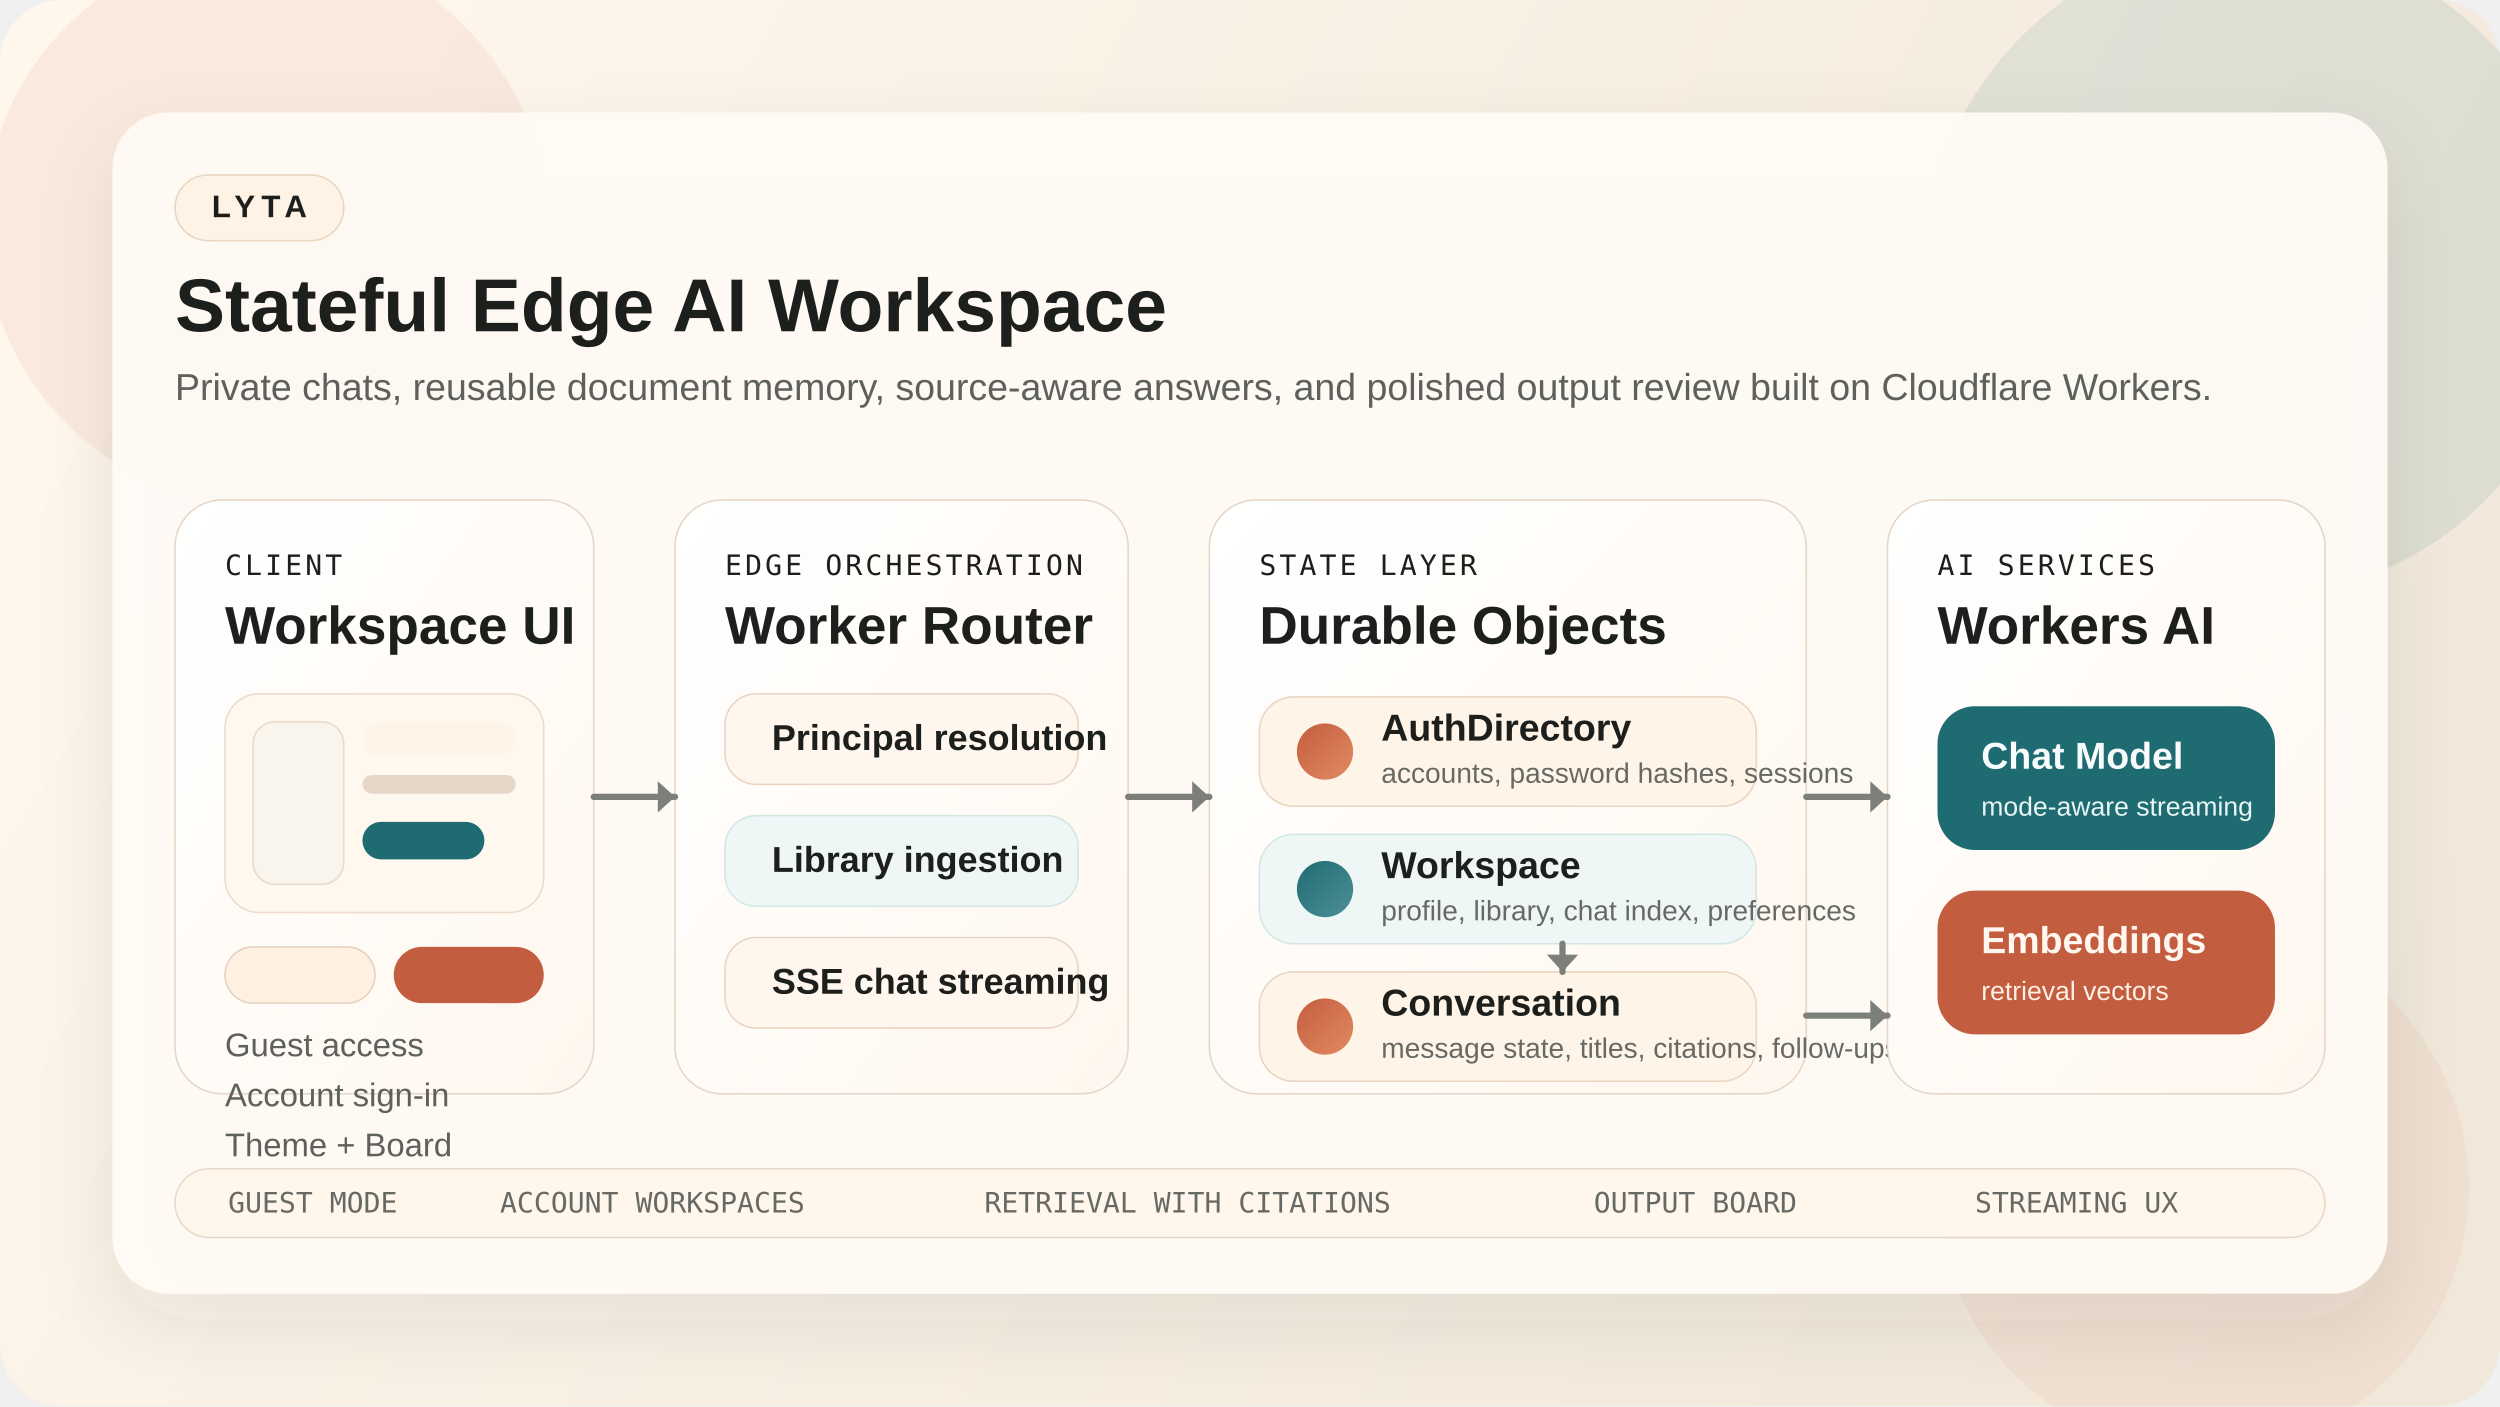
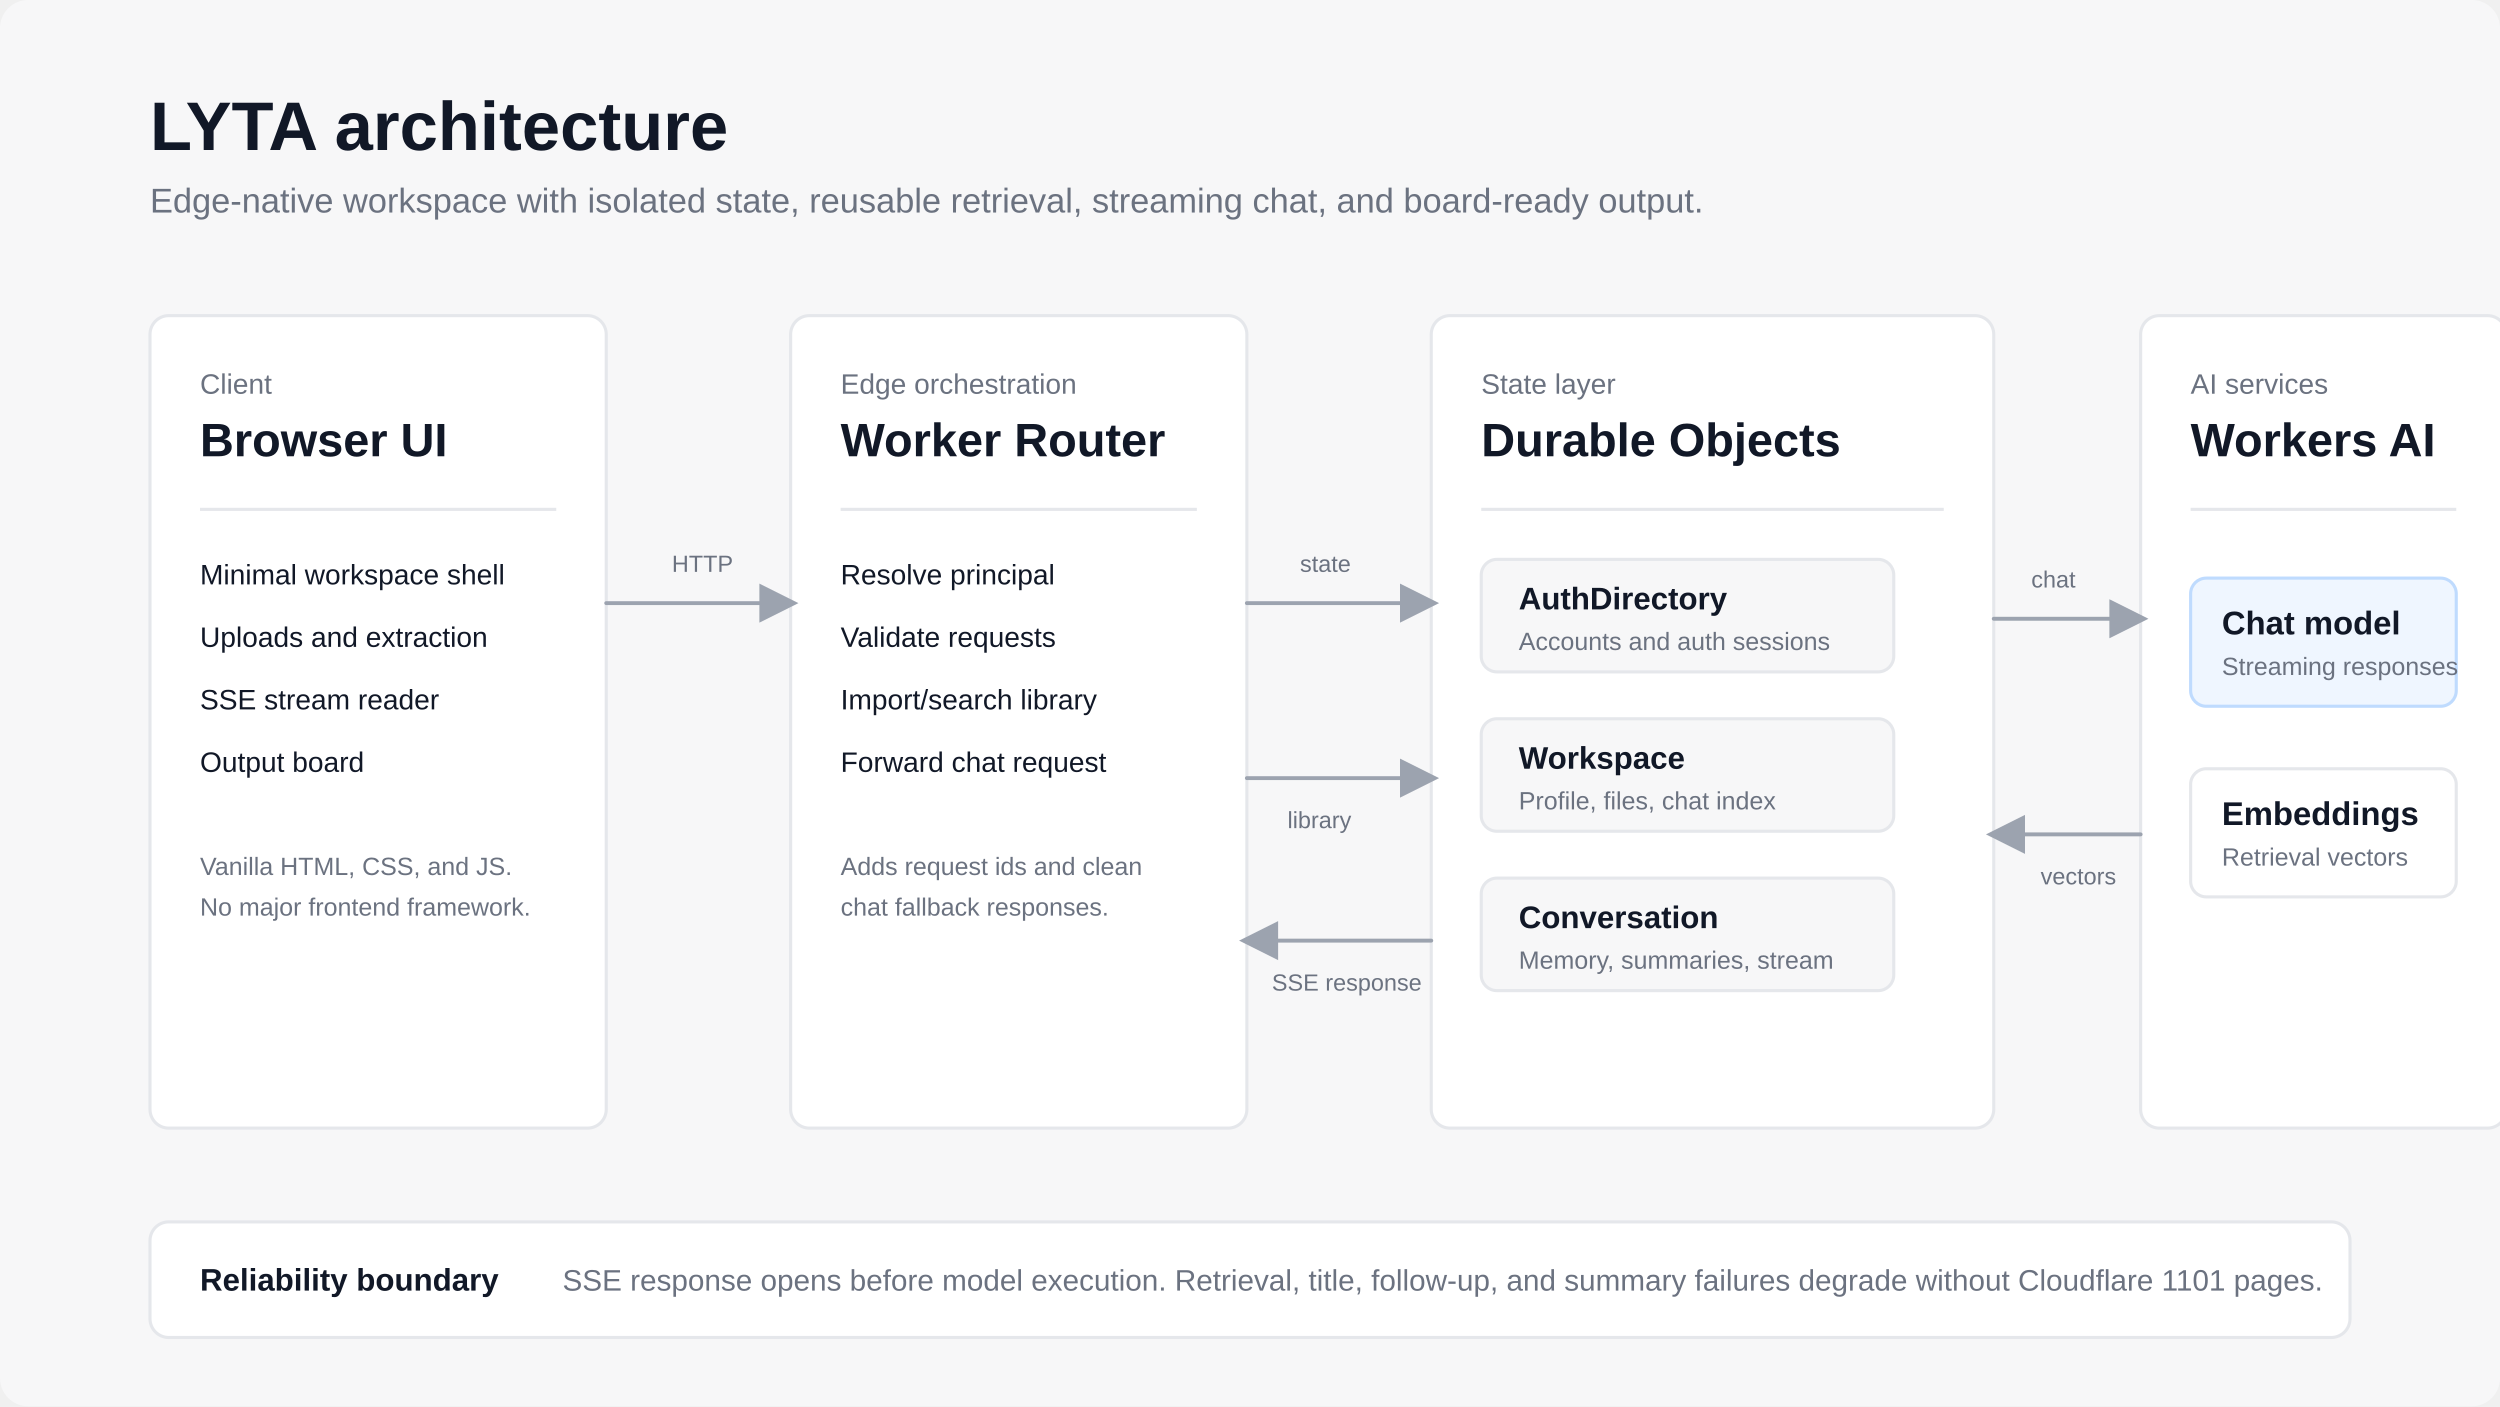
<svg xmlns="http://www.w3.org/2000/svg" width="1600" height="900" viewBox="0 0 1600 900" fill="none">
  <defs>
-     <linearGradient id="bg" x1="120" y1="72" x2="1480" y2="828" gradientUnits="userSpaceOnUse">
-       <stop stop-color="#FFF6EC" />
-       <stop offset="1" stop-color="#F1E8DA" />
-     </linearGradient>
-     <linearGradient id="panel" x1="0" y1="0" x2="1" y2="1">
-       <stop stop-color="#FFFFFF" />
-       <stop offset="1" stop-color="#FFF7EE" />
-     </linearGradient>
-     <linearGradient id="accent" x1="0" y1="0" x2="1" y2="1">
-       <stop stop-color="#C35D3F" />
-       <stop offset="1" stop-color="#E28B62" />
-     </linearGradient>
-     <linearGradient id="teal" x1="0" y1="0" x2="1" y2="1">
-       <stop stop-color="#1F6B72" />
-       <stop offset="1" stop-color="#4E9096" />
-     </linearGradient>
-     <filter id="shadow" x="-40" y="-40" width="2000" height="1200" filterUnits="userSpaceOnUse" color-interpolation-filters="sRGB">
-       <feDropShadow dx="0" dy="20" stdDeviation="24" flood-color="#2A2C2A" flood-opacity="0.10" />
-     </filter>
+     <style>
+       .title{font-family:Arial, Helvetica, sans-serif;font-weight:700;fill:#111827}
+       .body{font-family:Arial, Helvetica, sans-serif;font-weight:400;fill:#111827}
+       .muted{font-family:Arial, Helvetica, sans-serif;font-weight:400;fill:#6b7280}
+       .small{font-size:18px}
+       .box{fill:#ffffff;stroke:#e5e7eb;stroke-width:2}
+       .line{stroke:#9ca3af;stroke-width:2.5;stroke-linecap:round;stroke-linejoin:round}
+     </style>
+     <marker id="arrow" markerWidth="10" markerHeight="10" refX="8" refY="5" orient="auto" markerUnits="strokeWidth">
+       <path d="M0 0L10 5L0 10Z" fill="#9ca3af" />
+     </marker>
  </defs>
-   <rect width="1600" height="900" rx="40" fill="url(#bg)" />
-   <circle cx="170" cy="144" r="180" fill="#C35D3F" fill-opacity="0.08" />
-   <circle cx="1442" cy="172" r="210" fill="#1F6B72" fill-opacity="0.10" />
-   <circle cx="1410" cy="760" r="170" fill="#C35D3F" fill-opacity="0.06" />
-   <g filter="url(#shadow)">
-     <rect x="72" y="72" width="1456" height="756" rx="36" fill="#FFFBF5" fill-opacity="0.92" />
-   </g>
-   <rect x="112" y="112" width="108" height="42" rx="21" fill="#FFF3E6" stroke="#E8D6C1" />
-   <text x="166" y="139" text-anchor="middle" fill="#1D1F1D" font-family="Space Grotesk, Arial, sans-serif" font-size="20" font-weight="700" letter-spacing="4">LYTA</text>
-   <text x="112" y="212" fill="#1D1F1D" font-family="Manrope, Arial, sans-serif" font-size="48" font-weight="800">Stateful Edge AI Workspace</text>
-   <text x="112" y="256" fill="#5D605B" font-family="Manrope, Arial, sans-serif" font-size="24" font-weight="500">Private chats, reusable document memory, source-aware answers, and polished output review built on Cloudflare Workers.</text>
-   <g>
-     <rect x="112" y="320" width="268" height="380" rx="30" fill="url(#panel)" stroke="#E5D6C7" />
-     <text x="144" y="368" fill="#1D1F1D" font-family="IBM Plex Mono, monospace" font-size="18" font-weight="500" letter-spacing="2">CLIENT</text>
-     <text x="144" y="412" fill="#1D1F1D" font-family="Manrope, Arial, sans-serif" font-size="34" font-weight="700">Workspace UI</text>
-     <rect x="144" y="444" width="204" height="140" rx="22" fill="#FFF8EF" stroke="#ECDACA" />
-     <rect x="162" y="462" width="58" height="104" rx="14" fill="#FAF5EC" stroke="#E8D9CA" />
-     <rect x="232" y="462" width="98" height="22" rx="11" fill="#FFF4E8" />
-     <rect x="232" y="496" width="98" height="12" rx="6" fill="#E7D7C8" />
-     <rect x="232" y="526" width="78" height="24" rx="12" fill="#1F6B72" />
-     <rect x="144" y="606" width="96" height="36" rx="18" fill="#FFF1E2" stroke="#E5D0BE" />
-     <rect x="252" y="606" width="96" height="36" rx="18" fill="#C35D3F" />
-     <text x="144" y="676" fill="#5D605B" font-family="Manrope, Arial, sans-serif" font-size="21" font-weight="500">Guest access</text>
-     <text x="144" y="708" fill="#5D605B" font-family="Manrope, Arial, sans-serif" font-size="21" font-weight="500">Account sign-in</text>
-     <text x="144" y="740" fill="#5D605B" font-family="Manrope, Arial, sans-serif" font-size="21" font-weight="500">Theme + Board</text>
-   </g>
-   <g>
-     <rect x="432" y="320" width="290" height="380" rx="30" fill="url(#panel)" stroke="#E5D6C7" />
-     <text x="464" y="368" fill="#1D1F1D" font-family="IBM Plex Mono, monospace" font-size="18" font-weight="500" letter-spacing="2">EDGE ORCHESTRATION</text>
-     <text x="464" y="412" fill="#1D1F1D" font-family="Manrope, Arial, sans-serif" font-size="34" font-weight="700">Worker Router</text>
-     <rect x="464" y="444" width="226" height="58" rx="20" fill="#FFF6EE" stroke="#E8D5C5" />
-     <text x="494" y="480" fill="#1D1F1D" font-family="Manrope, Arial, sans-serif" font-size="23" font-weight="700">Principal resolution</text>
-     <rect x="464" y="522" width="226" height="58" rx="20" fill="#EFF7F6" stroke="#D2E6E4" />
-     <text x="494" y="558" fill="#1D1F1D" font-family="Manrope, Arial, sans-serif" font-size="23" font-weight="700">Library ingestion</text>
-     <rect x="464" y="600" width="226" height="58" rx="20" fill="#FFF6EE" stroke="#E8D5C5" />
-     <text x="494" y="636" fill="#1D1F1D" font-family="Manrope, Arial, sans-serif" font-size="23" font-weight="700">SSE chat streaming</text>
-   </g>
-   <g>
-     <rect x="774" y="320" width="382" height="380" rx="30" fill="url(#panel)" stroke="#E5D6C7" />
-     <text x="806" y="368" fill="#1D1F1D" font-family="IBM Plex Mono, monospace" font-size="18" font-weight="500" letter-spacing="2">STATE LAYER</text>
-     <text x="806" y="412" fill="#1D1F1D" font-family="Manrope, Arial, sans-serif" font-size="34" font-weight="700">Durable Objects</text>
-     <rect x="806" y="446" width="318" height="70" rx="22" fill="#FFF4E8" stroke="#E9D5C2" />
-     <circle cx="848" cy="481" r="18" fill="url(#accent)" />
-     <text x="884" y="474" fill="#1D1F1D" font-family="Manrope, Arial, sans-serif" font-size="24" font-weight="700">AuthDirectory</text>
-     <text x="884" y="501" fill="#676A64" font-family="Manrope, Arial, sans-serif" font-size="18" font-weight="500">accounts, password hashes, sessions</text>
-     <rect x="806" y="534" width="318" height="70" rx="22" fill="#EEF7F6" stroke="#D2E7E4" />
-     <circle cx="848" cy="569" r="18" fill="url(#teal)" />
-     <text x="884" y="562" fill="#1D1F1D" font-family="Manrope, Arial, sans-serif" font-size="24" font-weight="700">Workspace</text>
-     <text x="884" y="589" fill="#676A64" font-family="Manrope, Arial, sans-serif" font-size="18" font-weight="500">profile, library, chat index, preferences</text>
-     <rect x="806" y="622" width="318" height="70" rx="22" fill="#FFF4E8" stroke="#E9D5C2" />
-     <circle cx="848" cy="657" r="18" fill="url(#accent)" />
-     <text x="884" y="650" fill="#1D1F1D" font-family="Manrope, Arial, sans-serif" font-size="24" font-weight="700">Conversation</text>
-     <text x="884" y="677" fill="#676A64" font-family="Manrope, Arial, sans-serif" font-size="18" font-weight="500">message state, titles, citations, follow-ups</text>
-   </g>
-   <g>
-     <rect x="1208" y="320" width="280" height="380" rx="30" fill="url(#panel)" stroke="#E5D6C7" />
-     <text x="1240" y="368" fill="#1D1F1D" font-family="IBM Plex Mono, monospace" font-size="18" font-weight="500" letter-spacing="2">AI SERVICES</text>
-     <text x="1240" y="412" fill="#1D1F1D" font-family="Manrope, Arial, sans-serif" font-size="34" font-weight="700">Workers AI</text>
-     <rect x="1240" y="452" width="216" height="92" rx="24" fill="#1F6B72" />
-     <text x="1268" y="492" fill="#F7FBFB" font-family="Manrope, Arial, sans-serif" font-size="24" font-weight="700">Chat Model</text>
-     <text x="1268" y="522" fill="#EAF6F5" font-family="Manrope, Arial, sans-serif" font-size="17" font-weight="500">mode-aware streaming</text>
-     <rect x="1240" y="570" width="216" height="92" rx="24" fill="#C35D3F" />
-     <text x="1268" y="610" fill="#FFF7F0" font-family="Manrope, Arial, sans-serif" font-size="24" font-weight="700">Embeddings</text>
-     <text x="1268" y="640" fill="#FFF0E6" font-family="Manrope, Arial, sans-serif" font-size="17" font-weight="500">retrieval vectors</text>
-   </g>
-   <g stroke="#7D7F7A" stroke-width="4" stroke-linecap="round">
-     <path d="M380 510H432" />
-     <path d="M722 510H774" />
-     <path d="M1156 510H1208" />
-     <path d="M1156 650H1208" />
-     <path d="M1000 604V622" />
-   </g>
-   <g fill="#7D7F7A">
-     <path d="M421 500L432 510L421 520V500Z" />
-     <path d="M763 500L774 510L763 520V500Z" />
-     <path d="M1197 500L1208 510L1197 520V500Z" />
-     <path d="M1197 640L1208 650L1197 660V640Z" />
-     <path d="M990 611L1000 622L1010 611H990Z" />
-   </g>
-   <g>
-     <rect x="112" y="748" width="1376" height="44" rx="22" fill="#FFF6EC" stroke="#E8D8CA" />
-     <text x="146" y="776" fill="#676A64" font-family="IBM Plex Mono, monospace" font-size="18" font-weight="500">GUEST MODE</text>
-     <text x="320" y="776" fill="#676A64" font-family="IBM Plex Mono, monospace" font-size="18" font-weight="500">ACCOUNT WORKSPACES</text>
-     <text x="630" y="776" fill="#676A64" font-family="IBM Plex Mono, monospace" font-size="18" font-weight="500">RETRIEVAL WITH CITATIONS</text>
-     <text x="1020" y="776" fill="#676A64" font-family="IBM Plex Mono, monospace" font-size="18" font-weight="500">OUTPUT BOARD</text>
-     <text x="1264" y="776" fill="#676A64" font-family="IBM Plex Mono, monospace" font-size="18" font-weight="500">STREAMING UX</text>
-   </g>
+   <rect width="1600" height="900" rx="18" fill="#f7f7f8" />
+   <text x="96" y="96" class="title" font-size="44">LYTA architecture</text>
+   <text x="96" y="136" class="muted" font-size="22">Edge-native workspace with isolated state, reusable retrieval, streaming chat, and board-ready output.</text>
+   <rect x="96" y="202" width="292" height="520" rx="12" class="box" />
+   <text x="128" y="252" class="muted small">Client</text>
+   <text x="128" y="292" class="title" font-size="30">Browser UI</text>
+   <line x1="128" y1="326" x2="356" y2="326" stroke="#e5e7eb" stroke-width="2" />
+   <text x="128" y="374" class="body small">Minimal workspace shell</text>
+   <text x="128" y="414" class="body small">Uploads and extraction</text>
+   <text x="128" y="454" class="body small">SSE stream reader</text>
+   <text x="128" y="494" class="body small">Output board</text>
+   <text x="128" y="560" class="muted" font-size="16">Vanilla HTML, CSS, and JS.</text>
+   <text x="128" y="586" class="muted" font-size="16">No major frontend framework.</text>
+   <rect x="506" y="202" width="292" height="520" rx="12" class="box" />
+   <text x="538" y="252" class="muted small">Edge orchestration</text>
+   <text x="538" y="292" class="title" font-size="30">Worker Router</text>
+   <line x1="538" y1="326" x2="766" y2="326" stroke="#e5e7eb" stroke-width="2" />
+   <text x="538" y="374" class="body small">Resolve principal</text>
+   <text x="538" y="414" class="body small">Validate requests</text>
+   <text x="538" y="454" class="body small">Import/search library</text>
+   <text x="538" y="494" class="body small">Forward chat request</text>
+   <text x="538" y="560" class="muted" font-size="16">Adds request ids and clean</text>
+   <text x="538" y="586" class="muted" font-size="16">chat fallback responses.</text>
+   <rect x="916" y="202" width="360" height="520" rx="12" class="box" />
+   <text x="948" y="252" class="muted small">State layer</text>
+   <text x="948" y="292" class="title" font-size="30">Durable Objects</text>
+   <line x1="948" y1="326" x2="1244" y2="326" stroke="#e5e7eb" stroke-width="2" />
+   <rect x="948" y="358" width="264" height="72" rx="10" fill="#f7f7f8" stroke="#e5e7eb" stroke-width="2" />
+   <text x="972" y="390" class="title" font-size="20">AuthDirectory</text>
+   <text x="972" y="416" class="muted" font-size="16">Accounts and auth sessions</text>
+   <rect x="948" y="460" width="264" height="72" rx="10" fill="#f7f7f8" stroke="#e5e7eb" stroke-width="2" />
+   <text x="972" y="492" class="title" font-size="20">Workspace</text>
+   <text x="972" y="518" class="muted" font-size="16">Profile, files, chat index</text>
+   <rect x="948" y="562" width="264" height="72" rx="10" fill="#f7f7f8" stroke="#e5e7eb" stroke-width="2" />
+   <text x="972" y="594" class="title" font-size="20">Conversation</text>
+   <text x="972" y="620" class="muted" font-size="16">Memory, summaries, stream</text>
+   <rect x="1370" y="202" width="234" height="520" rx="12" class="box" />
+   <text x="1402" y="252" class="muted small">AI services</text>
+   <text x="1402" y="292" class="title" font-size="30">Workers AI</text>
+   <line x1="1402" y1="326" x2="1572" y2="326" stroke="#e5e7eb" stroke-width="2" />
+   <rect x="1402" y="370" width="170" height="82" rx="10" fill="#eff6ff" stroke="#bfdbfe" stroke-width="2" />
+   <text x="1422" y="406" class="title" font-size="21">Chat model</text>
+   <text x="1422" y="432" class="muted" font-size="16">Streaming responses</text>
+   <rect x="1402" y="492" width="170" height="82" rx="10" fill="#ffffff" stroke="#e5e7eb" stroke-width="2" />
+   <text x="1422" y="528" class="title" font-size="21">Embeddings</text>
+   <text x="1422" y="554" class="muted" font-size="16">Retrieval vectors</text>
+   <path d="M388 386H506" class="line" marker-end="url(#arrow)" />
+   <text x="430" y="366" class="muted" font-size="15">HTTP</text>
+   <path d="M798 386H916" class="line" marker-end="url(#arrow)" />
+   <text x="832" y="366" class="muted" font-size="15">state</text>
+   <path d="M1276 396H1370" class="line" marker-end="url(#arrow)" />
+   <text x="1300" y="376" class="muted" font-size="15">chat</text>
+   <path d="M1370 534H1276" class="line" marker-end="url(#arrow)" />
+   <text x="1306" y="566" class="muted" font-size="15">vectors</text>
+   <path d="M798 498H916" class="line" marker-end="url(#arrow)" />
+   <text x="824" y="530" class="muted" font-size="15">library</text>
+   <path d="M916 602H798" class="line" marker-end="url(#arrow)" />
+   <text x="814" y="634" class="muted" font-size="15">SSE response</text>
+   <rect x="96" y="782" width="1408" height="74" rx="12" fill="#ffffff" stroke="#e5e7eb" stroke-width="2" />
+   <text x="128" y="826" class="title" font-size="20">Reliability boundary</text>
+   <text x="360" y="826" class="muted" font-size="19">SSE response opens before model execution. Retrieval, title, follow-up, and summary failures degrade without Cloudflare 1101 pages.</text>
</svg>
